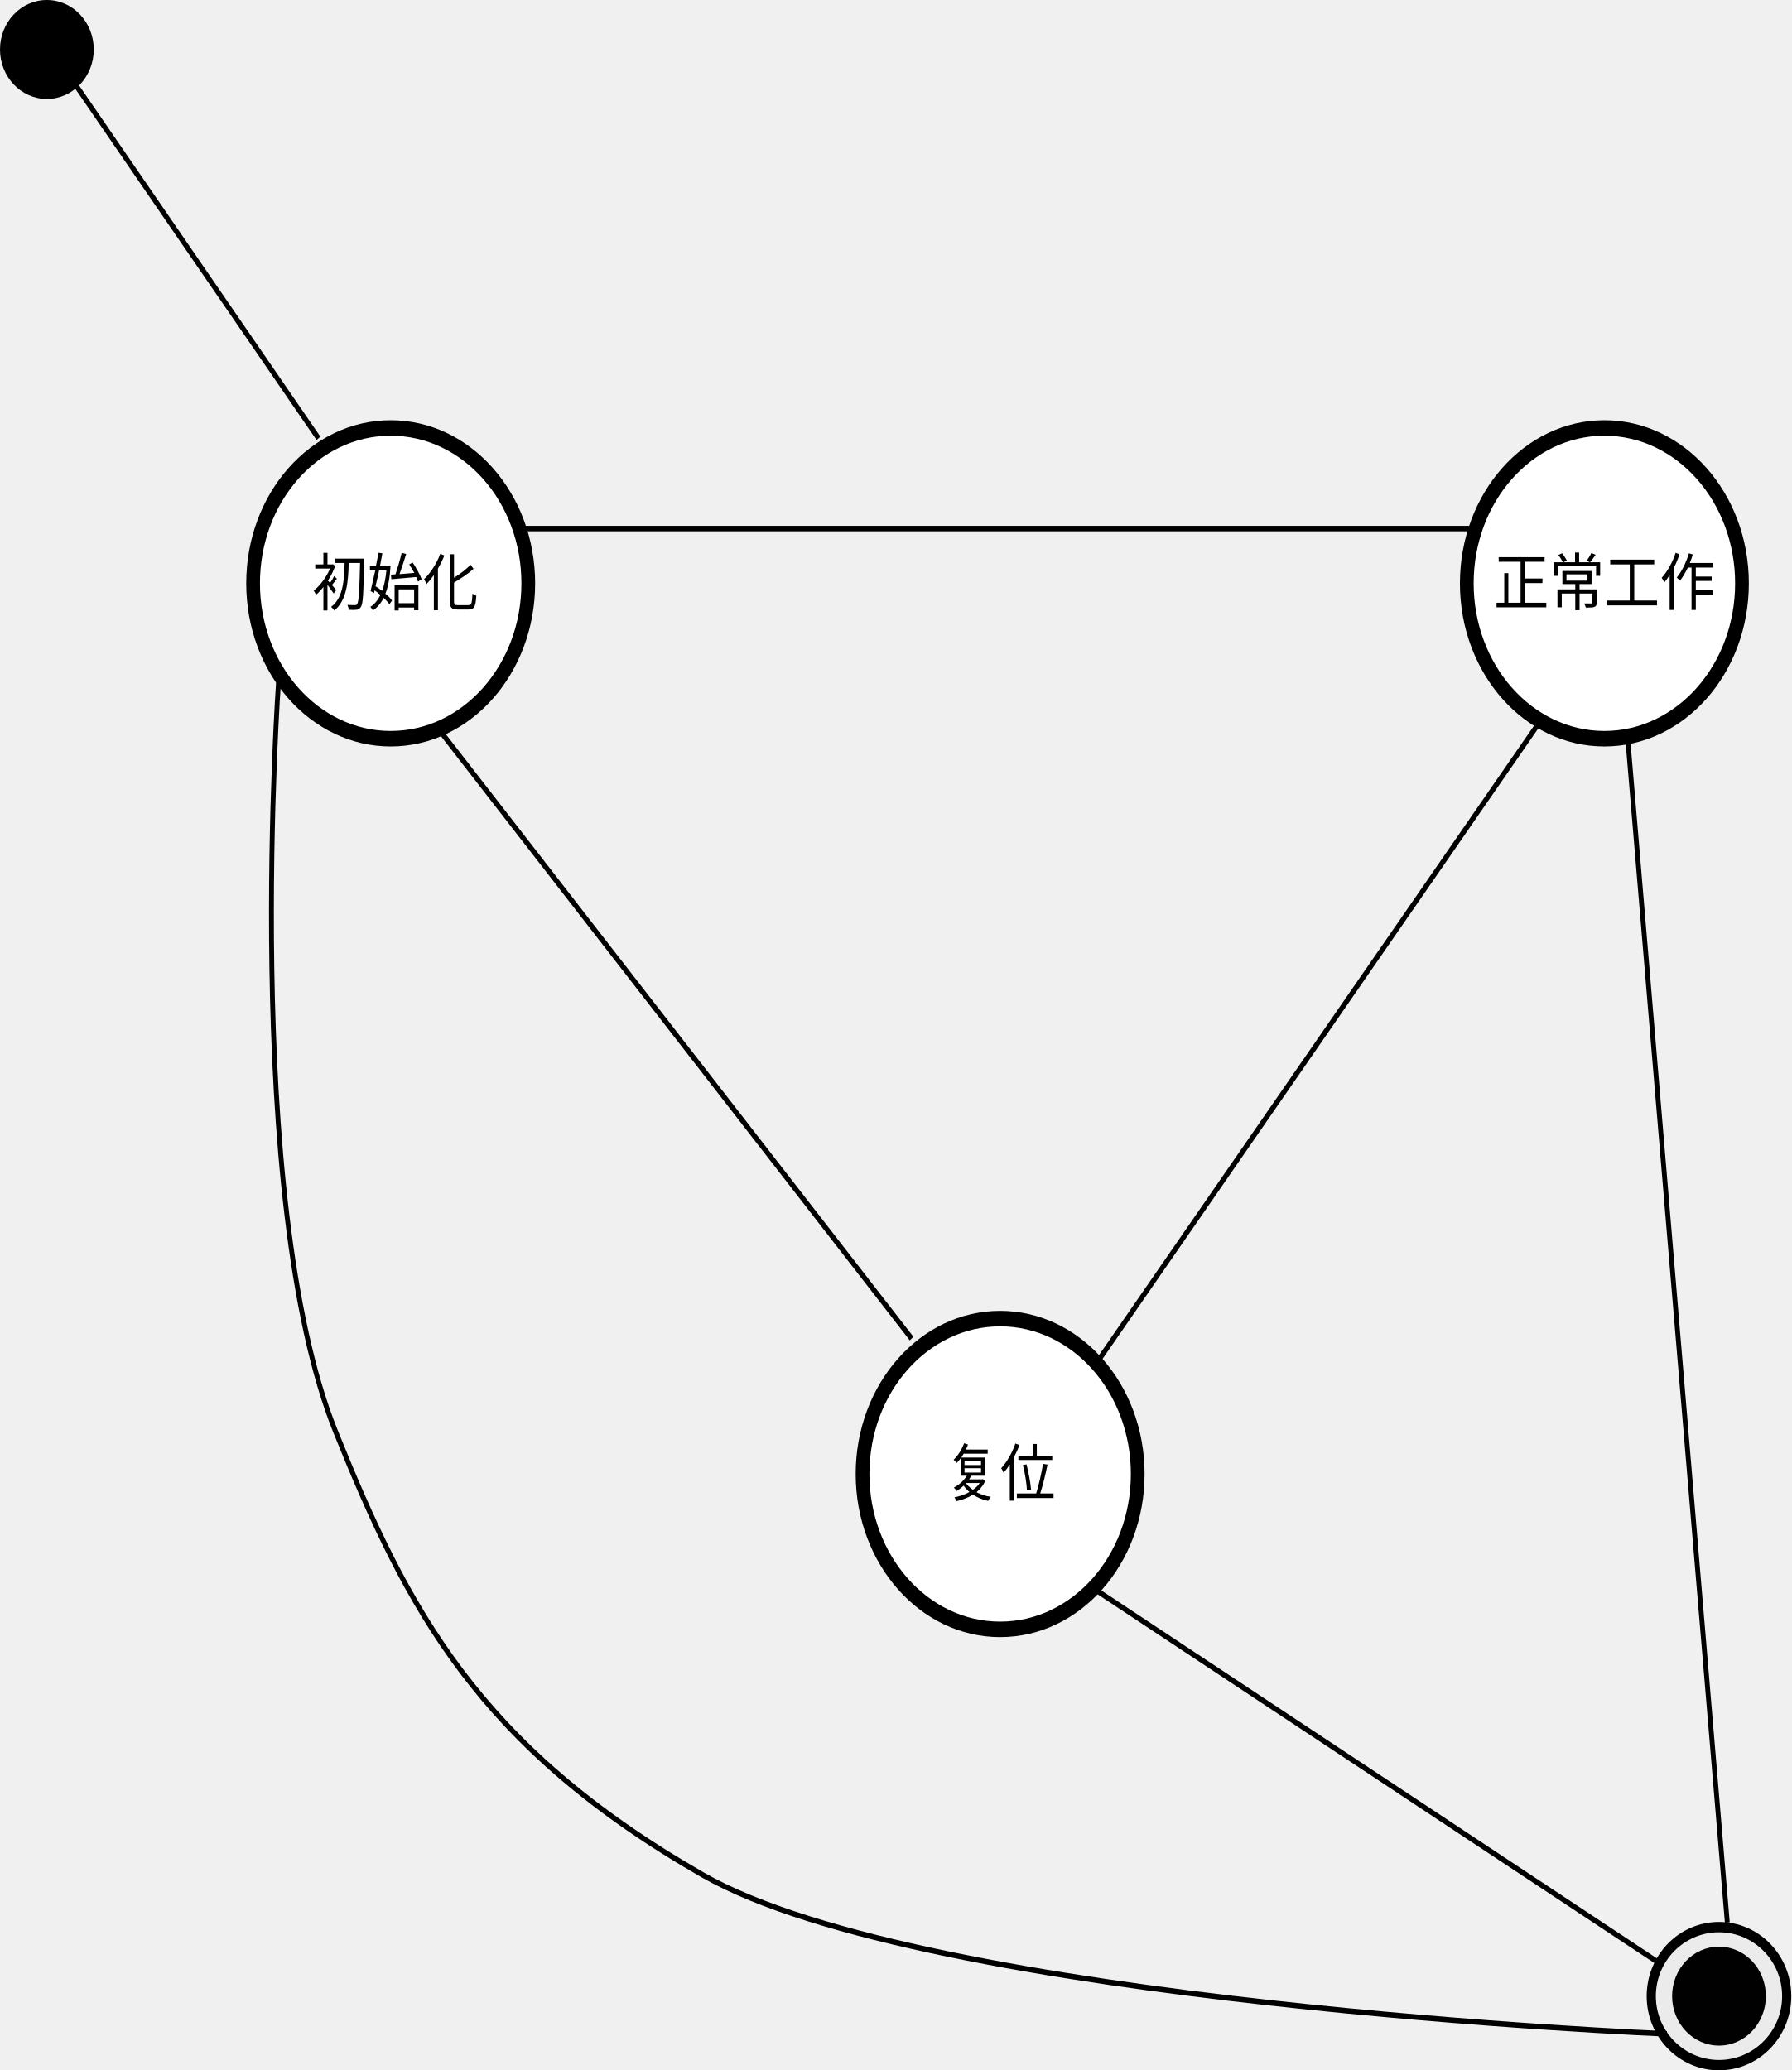
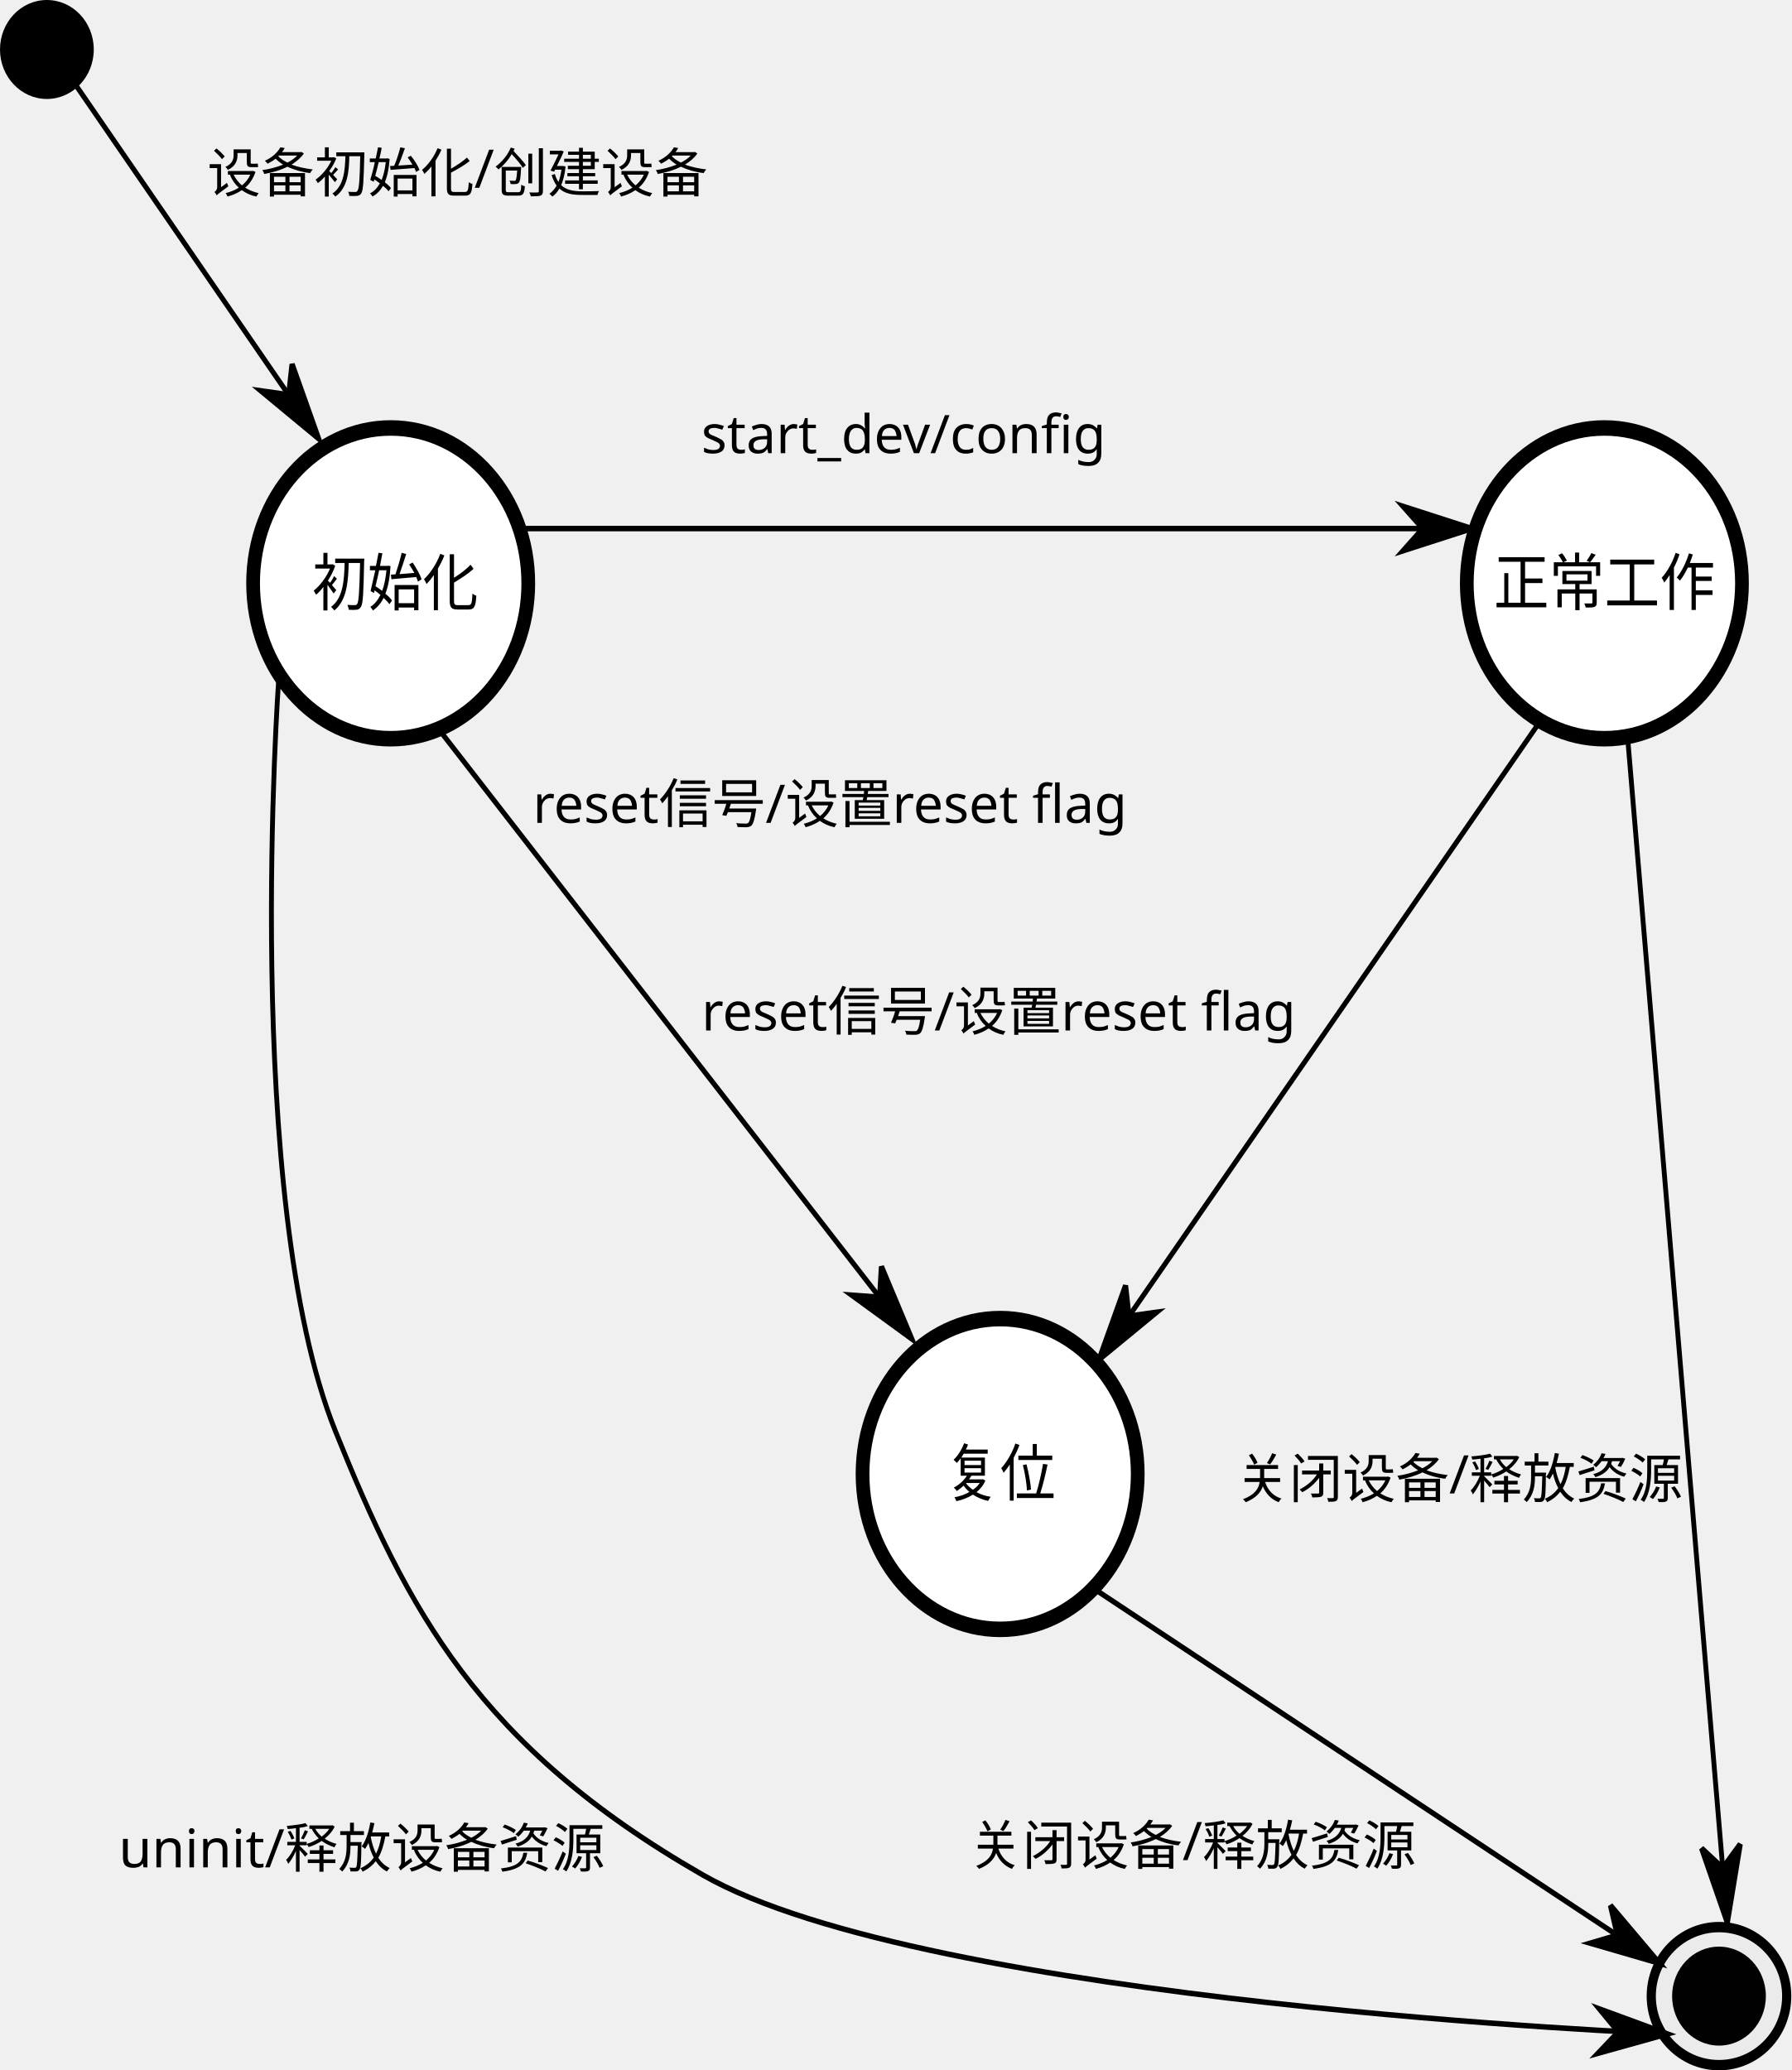
<svg xmlns="http://www.w3.org/2000/svg" xmlns:ns1="http://www.openswatchbook.org/uri/2009/osb" xmlns:xlink="http://www.w3.org/1999/xlink" width="325.713" height="376.378" viewBox="0 0 91.923 106.222" version="1.1" id="svg34474">
  <defs id="defs34468">
+     <marker orient="auto" refY="0.0" refX="0.0" id="Arrow1Lend" style="overflow:visible;">
+       <path id="path4066" d="M 0.0,0.0 L 5.0,-5.0 L -12.5,0.0 L 5.0,5.0 L 0.0,0.0 z " style="fill-rule:evenodd;stroke:#000000;stroke-width:1.0pt;" transform="scale(0.8) rotate(180) translate(12.5,0)" />
+     </marker>
    <linearGradient id="linearGradient35142" ns1:paint="solid">
      <stop style="stop-color:#2a2a2a;stop-opacity:0.024;" offset="0" id="stop35140" />
    </linearGradient>
    <linearGradient id="linearGradient35136" ns1:paint="solid">
      <stop style="stop-color:#000000;stop-opacity:1;" offset="0" id="stop35134" />
    </linearGradient>
    <linearGradient xlink:href="#linearGradient6713" id="linearGradient6771-2-4-3" x1="40.625" y1="115.123" x2="60.67" y2="115.123" gradientUnits="userSpaceOnUse" gradientTransform="translate(76.83176,11.10826)" />
    <linearGradient id="linearGradient6713" ns1:paint="solid">
      <stop style="stop-color:#000000;stop-opacity:1;" offset="0" id="stop6711" />
    </linearGradient>
    <linearGradient xlink:href="#linearGradient6713" id="linearGradient6771-2-4-3-7" x1="40.625" y1="115.123" x2="60.67" y2="115.123" gradientUnits="userSpaceOnUse" gradientTransform="translate(-11.58046,11.10826)" />
    <linearGradient xlink:href="#linearGradient6713" id="linearGradient6771-2-4-3-75" x1="40.625" y1="115.123" x2="60.67" y2="115.123" gradientUnits="userSpaceOnUse" gradientTransform="translate(32.43592,-46.34347)" />
    <linearGradient xlink:href="#linearGradient35136" id="linearGradient35138" x1="142.551" y1="150.989" x2="153.753" y2="150.989" gradientUnits="userSpaceOnUse" />
    <linearGradient xlink:href="#linearGradient35142" id="linearGradient35144" x1="142.551" y1="150.989" x2="153.753" y2="150.989" gradientUnits="userSpaceOnUse" />
  </defs>
  <g id="layer1" transform="translate(-49.71213,-44.69757)">
    <g transform="matrix(0.7043574,0,0,0.7955042,0.818694,-32.31741)" id="g27062">
      <circle id="path3755-51-1-92" cx="97.875" cy="134.442" style="fill:#ffffff;fill-opacity:1;stroke:url(#linearGradient6771-2-4-3);stroke-width:1" r="10.023" d="m 107.897,134.442 c 0,5.535 -4.487,10.023 -10.023,10.023 -5.535,0 -10.023,-4.487 -10.023,-10.023 0,-5.535 4.487,-10.023 10.023,-10.023 5.535,0 10.023,4.487 10.023,10.023 z">
        </circle>
      <text xml:space="preserve" style="font-size:4.031px;font-style:normal;font-variant:normal;font-weight:normal;font-stretch:normal;text-align:start;line-height:1.25;letter-spacing:0px;word-spacing:0px;writing-mode:lr-tb;text-anchor:start;fill:#000000;fill-opacity:1;stroke:none;font-family:sans-serif;-inkscape-font-specification:'sans-serif, Normal'" x="91.256" y="135.865" id="text8485-2-4-5">
        <tspan id="tspan8483-5-4-3" x="91.256" y="135.865"> 初始化</tspan>
      </text>
    </g>
    <g transform="matrix(0.7043574,0,0,0.7955042,63.09249,-32.31741)" id="g27062-6">
      <circle id="path3755-51-1-92-4" cx="97.875" cy="134.442" style="fill:#ffffff;fill-opacity:1;stroke:url(#linearGradient6771-2-4-3-7);stroke-width:1" r="10.023" d="m 107.897,134.442 c 0,5.535 -4.487,10.023 -10.023,10.023 -5.535,0 -10.023,-4.487 -10.023,-10.023 0,-5.535 4.487,-10.023 10.023,-10.023 5.535,0 10.023,4.487 10.023,10.023 z">
        </circle>
      <text xml:space="preserve" style="font-size:4.031px;font-style:normal;font-variant:normal;font-weight:normal;font-stretch:normal;text-align:start;line-height:1.25;letter-spacing:0px;word-spacing:0px;writing-mode:lr-tb;text-anchor:start;fill:#000000;fill-opacity:1;stroke:none;font-family:sans-serif;-inkscape-font-specification:'sans-serif, Normal'" x="89.818" y="135.849" id="text8485-2-4-5-9">
        <tspan id="tspan8483-5-4-3-9" x="89.818" y="135.849">正常工作</tspan>
      </text>
    </g>
    <g transform="matrix(0.7043574,0,0,0.7955042,32.08923,13.38568)" id="g27062-5">
      <circle id="path3755-51-1-92-2" cx="97.875" cy="134.442" style="fill:#ffffff;fill-opacity:1;stroke:url(#linearGradient6771-2-4-3-75);stroke-width:1" r="10.023" d="m 107.897,134.442 c 0,5.535 -4.487,10.023 -10.023,10.023 -5.535,0 -10.023,-4.487 -10.023,-10.023 0,-5.535 4.487,-10.023 10.023,-10.023 5.535,0 10.023,4.487 10.023,10.023 z">
        </circle>
      <text xml:space="preserve" style="font-size:4.031px;font-style:normal;font-variant:normal;font-weight:normal;font-stretch:normal;text-align:start;line-height:1.25;letter-spacing:0px;word-spacing:0px;writing-mode:lr-tb;text-anchor:start;fill:#000000;fill-opacity:1;stroke:none;font-family:sans-serif;-inkscape-font-specification:'sans-serif, Normal'" x="93.843" y="135.853" id="text8485-2-4-5-8">
        <tspan id="tspan8483-5-4-3-5" x="93.843" y="135.853">复位</tspan>
      </text>
      <ellipse style="fill:#000000;fill-opacity:1;stroke-width:1.336;stroke-miterlimit:4;stroke-dasharray:none" id="path34548" cx="28.435" cy="42.553" rx="3.415" ry="3.192" d="m 31.85,42.553 c 0,1.763 -1.529,3.192 -3.415,3.192 -1.886,0 -3.415,-1.429 -3.415,-3.192 0,-1.763 1.529,-3.192 3.415,-3.192 1.886,0 3.415,1.429 3.415,3.192 z" />
      <g id="g35148">
        <ellipse ry="3.192" rx="3.415" cy="168.123" cx="150.239" id="path34548-8" style="fill:#000000;fill-opacity:1;stroke-width:1.336;stroke-miterlimit:4;stroke-dasharray:none" d="m 153.654,168.123 c 0,1.763 -1.529,3.192 -3.415,3.192 -1.886,0 -3.415,-1.429 -3.415,-3.192 0,-1.763 1.529,-3.192 3.415,-3.192 1.886,0 3.415,1.429 3.415,3.192 z" />
        <ellipse ry="4.452" rx="4.933" cy="168.123" cx="150.239" id="path34565" style="fill:url(#linearGradient35144);fill-opacity:1;fill-rule:evenodd;stroke:url(#linearGradient35138);stroke-width:0.668;stroke-miterlimit:4;stroke-opacity:1;stroke-dasharray:none" d="m 155.172,168.123 c 0,2.459 -2.209,4.452 -4.933,4.452 -2.724,0 -4.933,-1.993 -4.933,-4.452 0,-2.459 2.209,-4.452 4.933,-4.452 2.724,0 4.933,1.993 4.933,4.452 z" />
      </g>
-       <path style="fill:none;stroke:#000000;stroke-width:0.353px;stroke-linecap:butt;stroke-linejoin:miter;stroke-opacity:1" d="m 29.972,44.117 18.245,23.519" id="path35150" />
-       <path style="fill:none;stroke:#000000;stroke-width:0.353px;stroke-linecap:butt;stroke-linejoin:miter;stroke-opacity:1" d="M 62.974,73.457 H 132.199" id="path35152" />
-       <path style="fill:none;stroke:#000000;stroke-width:0.353px;stroke-linecap:butt;stroke-linejoin:miter;stroke-opacity:1" d="M 137.338,85.726 105.084,127.051" id="path35154" />
-       <path style="fill:none;stroke:#000000;stroke-width:0.353px;stroke-linecap:butt;stroke-linejoin:miter;stroke-opacity:1" d="M 57.273,86.734 91.424,125.707" id="path35156" />
-       <path style="fill:none;stroke:#000000;stroke-width:0.353px;stroke-linecap:butt;stroke-linejoin:miter;stroke-opacity:1" d="m 143.602,87.117 7.244,76.26" id="path35158" />
-       <path style="fill:none;stroke:#000000;stroke-width:0.353px;stroke-linecap:butt;stroke-linejoin:miter;stroke-opacity:1" d="m 104.563,141.758 41.32,24.232" id="path35160" />
-       <path style="fill:none;stroke:#000000;stroke-width:0.353px;stroke-linecap:butt;stroke-linejoin:miter;stroke-opacity:1" d="m 45.32,83.206 c 0,0 -2.707,33.461 4.143,48.496 5.227,11.473 10.378,20.275 26.725,28.592 16.348,8.316 70.256,10.266 70.256,10.266" id="path35168" />
+       <path style="fill:none;stroke:#000000;stroke-width:0.354;stroke-linecap:butt;stroke-linejoin:miter;stroke-opacity:1;stroke-miterlimit:4;stroke-dasharray:none;marker-end:url(#Arrow1Lend)" d="m 29.972,44.117 18.245,23.519" id="path35150" />
+       <path style="fill:none;stroke:#000000;stroke-width:0.353px;stroke-linecap:butt;stroke-linejoin:miter;stroke-opacity:1;marker-end:url(#Arrow1Lend)" d="M 62.974,73.457 H 132.199" id="path35152" />
+       <path style="fill:none;stroke:#000000;stroke-width:0.353px;stroke-linecap:butt;stroke-linejoin:miter;stroke-opacity:1;marker-end:url(#Arrow1Lend)" d="M 137.338,85.726 105.084,127.051" id="path35154" />
+       <path style="fill:none;stroke:#000000;stroke-width:0.353px;stroke-linecap:butt;stroke-linejoin:miter;stroke-opacity:1;marker-end:url(#Arrow1Lend)" d="M 57.273,86.734 91.424,125.707" id="path35156" />
+       <path style="fill:none;stroke:#000000;stroke-width:0.353px;stroke-linecap:butt;stroke-linejoin:miter;stroke-opacity:1;marker-end:url(#Arrow1Lend)" d="m 143.602,87.117 7.244,76.26" id="path35158" />
+       <path style="fill:none;stroke:#000000;stroke-width:0.353px;stroke-linecap:butt;stroke-linejoin:miter;stroke-opacity:1;marker-end:url(#Arrow1Lend)" d="m 104.563,141.758 41.32,24.232" id="path35160" />
+       <path style="fill:none;stroke:#000000;stroke-width:0.353px;stroke-linecap:butt;stroke-linejoin:miter;stroke-opacity:1;marker-end:url(#Arrow1Lend)" d="m 45.32,83.206 c 0,0 -2.707,33.461 4.143,48.496 5.227,11.473 10.378,20.275 26.725,28.592 16.348,8.316 70.256,10.266 70.256,10.266" id="path35168" />
+       <text xml:space="preserve" style="font-size:3.659px;font-style:normal;font-weight:normal;line-height:125%;letter-spacing:0px;word-spacing:0px;fill:#000000;fill-opacity:1;stroke:none;font-family:Sans" x="37.759" y="55.005" id="text3287" transform="scale(1.062734,0.940969)">
+         <tspan id="tspan3289" x="37.759" y="55.005">设备初始化/创建设备</tspan>
+       </text>
+       <text xml:space="preserve" style="font-size:3.659px;font-style:normal;font-weight:normal;line-height:125%;letter-spacing:0px;word-spacing:0px;fill:#000000;fill-opacity:1;stroke:none;font-family:Sans" x="71.615" y="72.896" id="text3287-8" transform="scale(1.062734,0.940969)">
+         <tspan id="tspan3289-7" x="71.615" y="72.896">start_dev/config</tspan>
+       </text>
+       <text xml:space="preserve" style="font-size:3.659px;font-style:normal;font-weight:normal;line-height:125%;letter-spacing:0px;word-spacing:0px;fill:#000000;fill-opacity:1;stroke:none;font-family:Sans" x="60.064" y="98.24" id="text3287-8-7" transform="scale(1.062734,0.940969)">
+         <tspan id="tspan3289-7-1" x="60.064" y="98.24">reset信号/设置reset flag</tspan>
+       </text>
+       <text xml:space="preserve" style="font-size:3.659px;font-style:normal;font-weight:normal;line-height:125%;letter-spacing:0px;word-spacing:0px;fill:#000000;fill-opacity:1;stroke:none;font-family:Sans" x="31.69" y="169.841" id="text3287-8-1" transform="scale(1.062734,0.940969)">
+         <tspan id="tspan3289-7-6" x="31.69" y="169.841">uninit/释放设备资源</tspan>
+       </text>
+       <text xml:space="preserve" style="font-size:3.659px;font-style:normal;font-weight:normal;line-height:125%;letter-spacing:0px;word-spacing:0px;fill:#000000;fill-opacity:1;stroke:none;font-family:Sans" x="89.961" y="169.65" id="text3287-8-4" transform="scale(1.062734,0.940969)">
+         <tspan id="tspan3289-7-8" x="89.961" y="169.65">关闭设备/释放资源</tspan>
+       </text>
+       <text xml:space="preserve" style="font-size:3.659px;font-style:normal;font-weight:normal;line-height:125%;letter-spacing:0px;word-spacing:0px;fill:#000000;fill-opacity:1;stroke:none;font-family:Sans" x="108.242" y="144.514" id="text3287-8-3" transform="scale(1.062734,0.940969)">
+         <tspan id="tspan3289-7-3" x="108.242" y="144.514">关闭设备/释放资源</tspan>
+       </text>
+       <text xml:space="preserve" style="font-size:3.659px;font-style:normal;font-weight:normal;line-height:125%;letter-spacing:0px;word-spacing:0px;fill:#000000;fill-opacity:1;stroke:none;font-family:Sans" x="71.628" y="112.472" id="text3287-8-7-0" transform="scale(1.062734,0.940969)">
+         <tspan id="tspan3289-7-1-2" x="71.628" y="112.472">reset信号/设置reset flag</tspan>
+       </text>
    </g>
  </g>
</svg>
